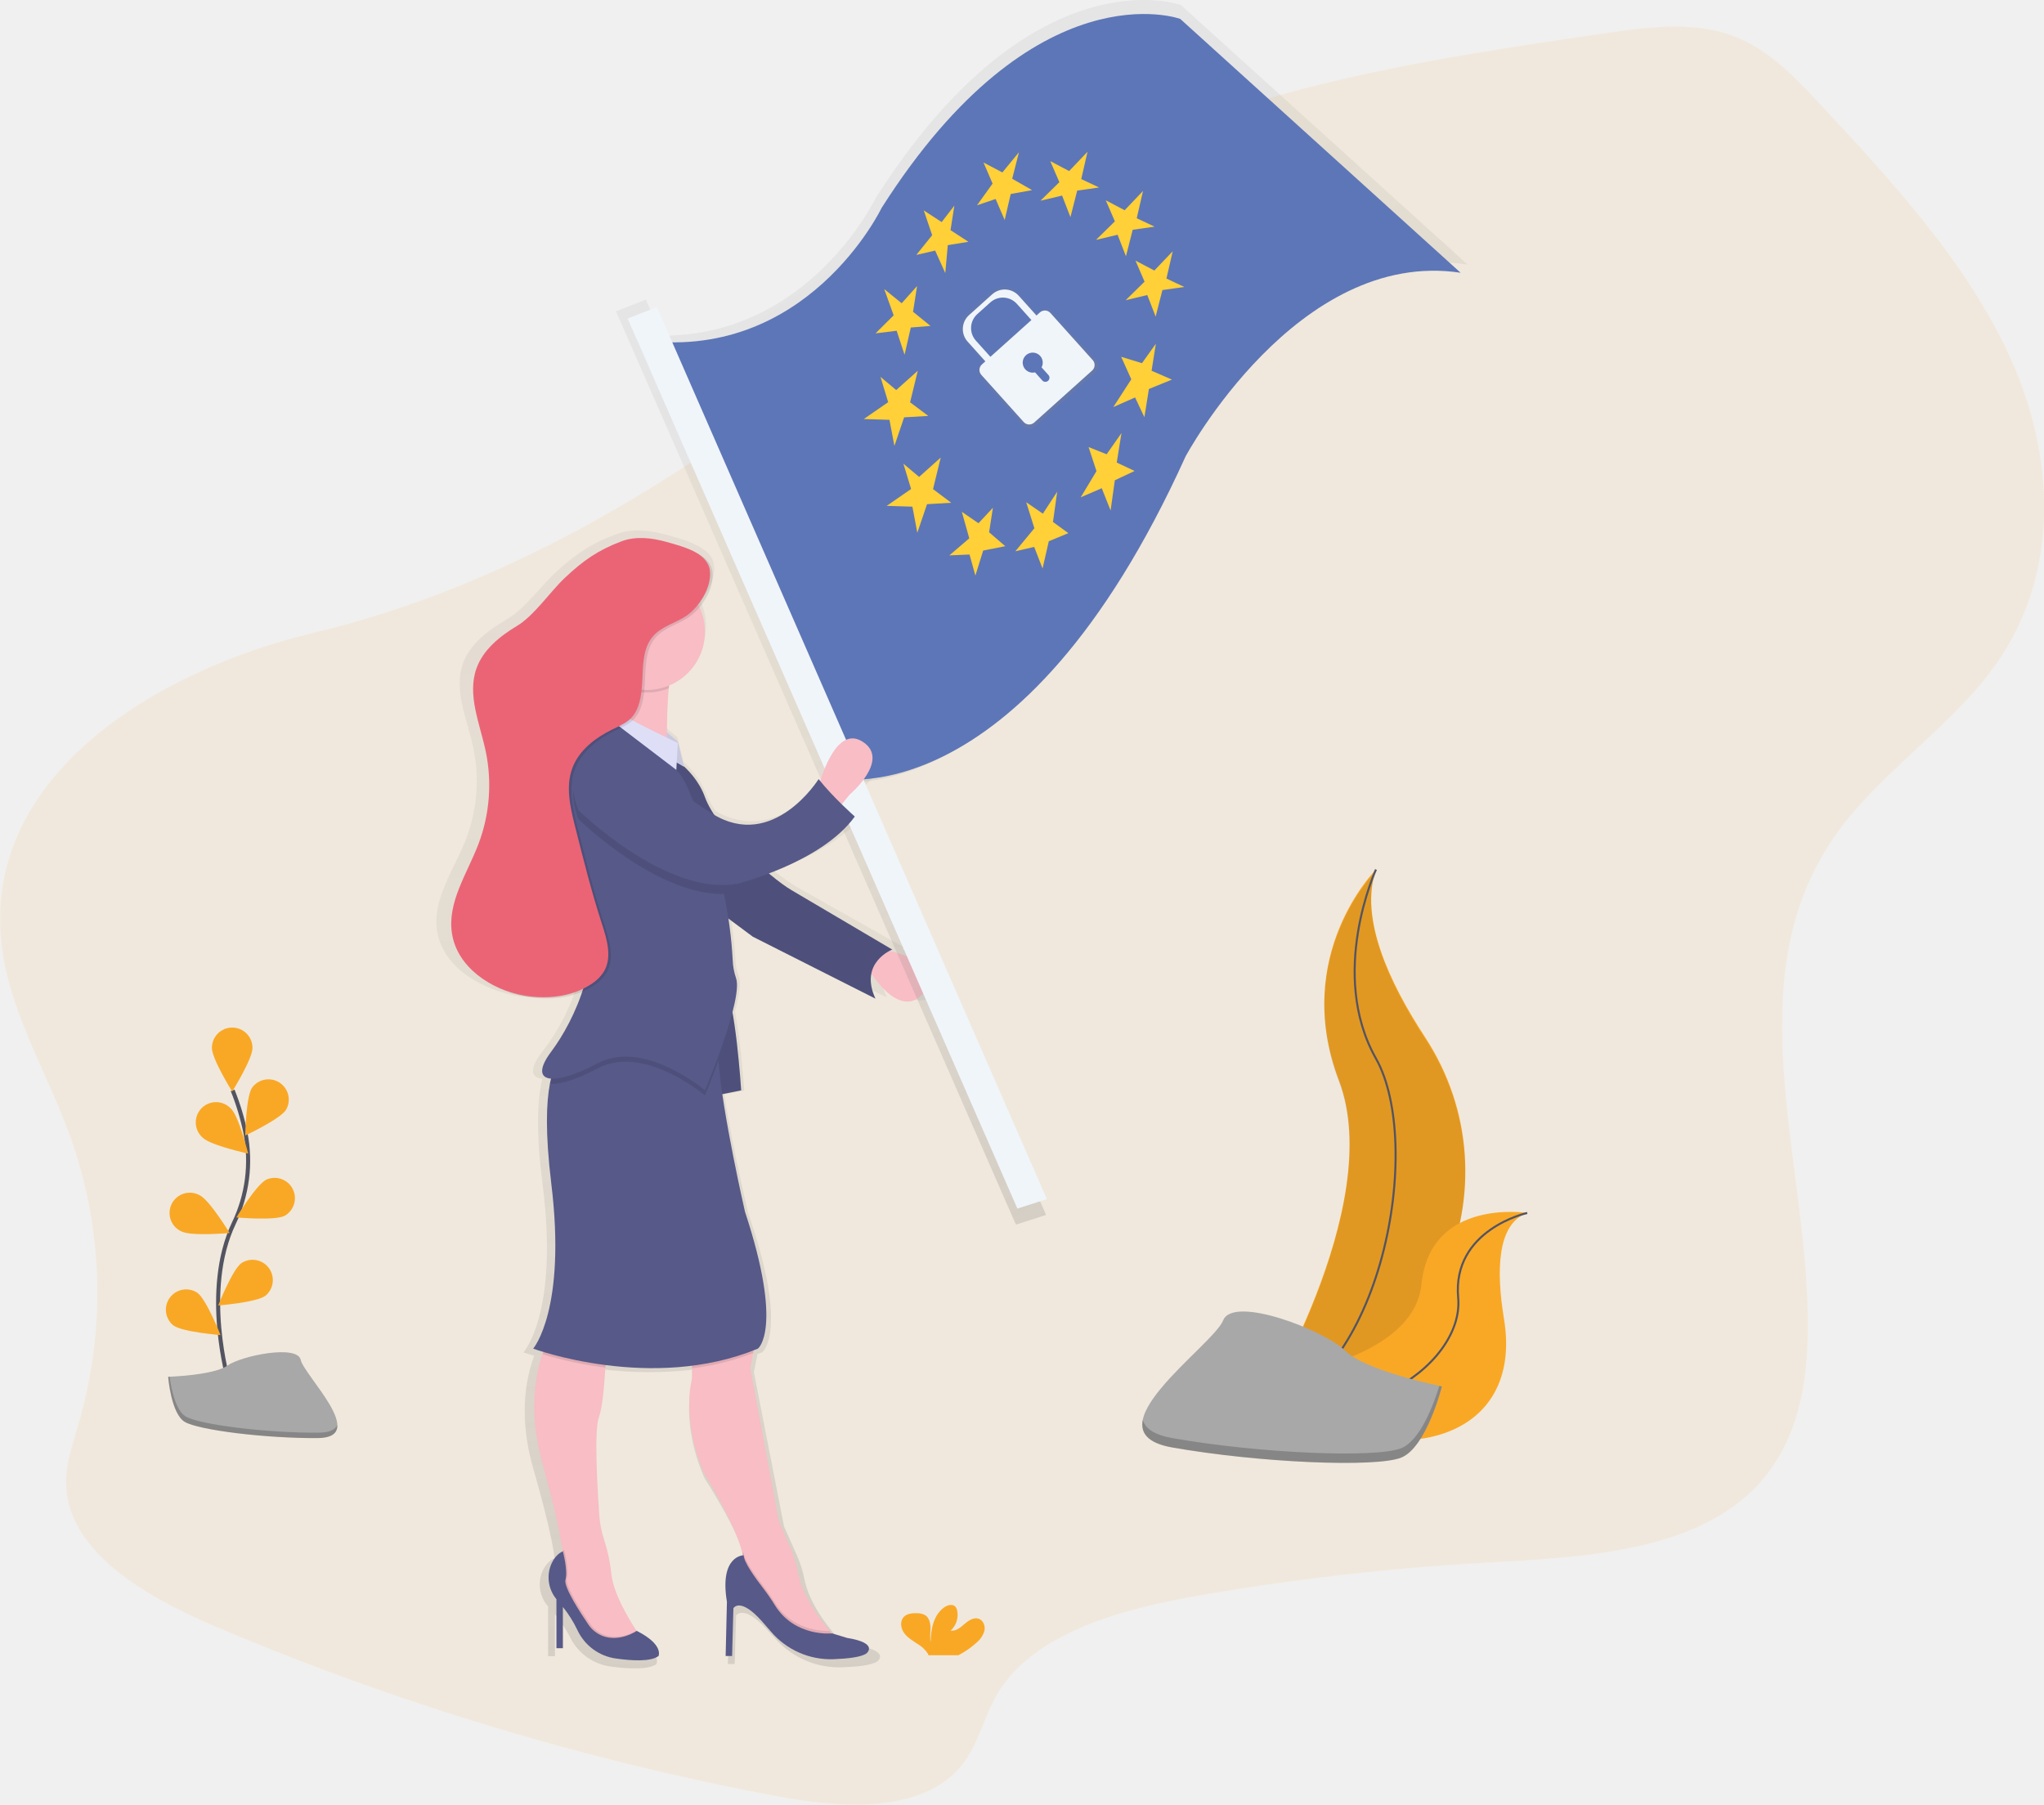
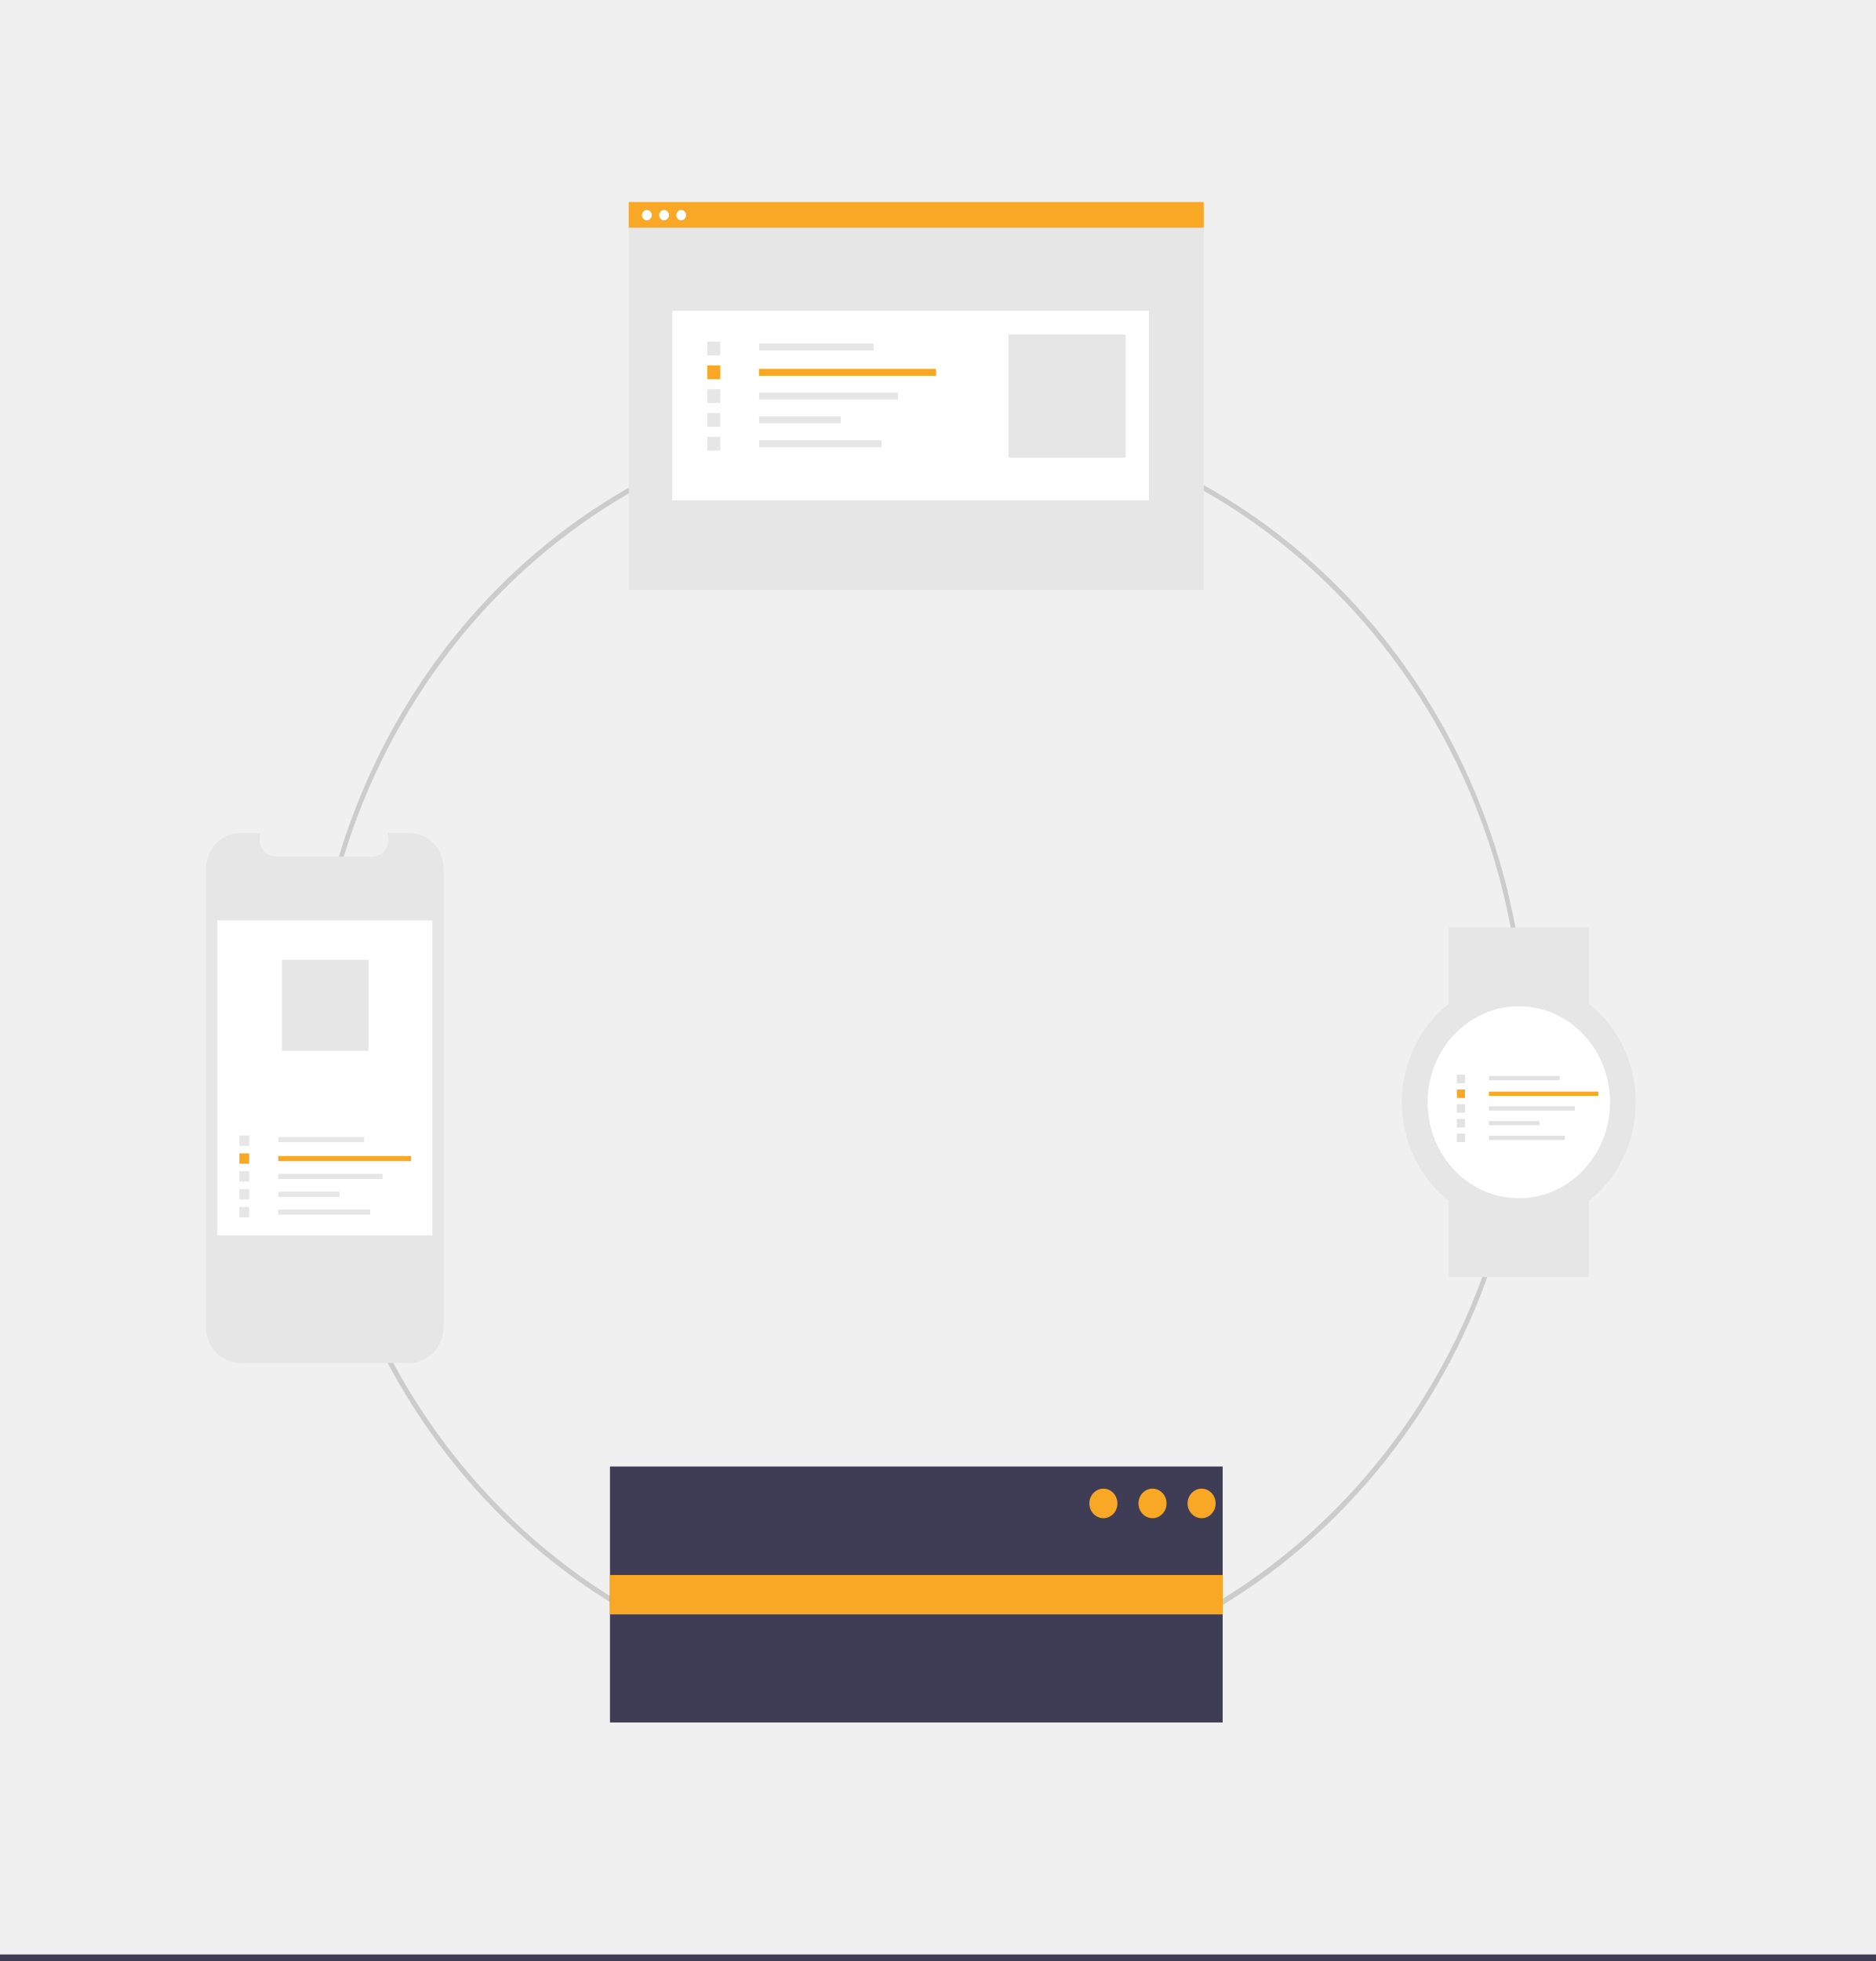
- <svg xmlns="http://www.w3.org/2000/svg" xmlns:xlink="http://www.w3.org/1999/xlink" id="5f644dbb-ed48-47f1-be71-e68d3bfa52e7" data-name="Layer 1" width="1006.98" height="889.13" viewBox="0 0 1006.98 889.13">
-   <defs>
-     <linearGradient id="0bbb0783-00db-46b0-92e3-e6ca2c0b643f" x1="436.86" y1="827.5" x2="436.86" y2="266.81" gradientUnits="userSpaceOnUse">
-       <stop offset="0" stop-color="gray" stop-opacity="0.25" />
-       <stop offset="0.54" stop-color="gray" stop-opacity="0.12" />
-       <stop offset="1" stop-color="gray" stop-opacity="0.1" />
-     </linearGradient>
-     <linearGradient id="307dda9f-981d-4ff4-9930-3a0d53b6cae3" x1="729.55" y1="449.33" x2="729.55" y2="-37.39" gradientTransform="translate(-70.12 529.44) rotate(-34.67)" xlink:href="#0bbb0783-00db-46b0-92e3-e6ca2c0b643f" />
-     <linearGradient id="7f05ddf0-0286-4412-8910-1e0b2c479f08" x1="752.36" y1="126.67" x2="752.36" y2="59.43" gradientTransform="translate(-70.12 529.44) rotate(-34.67)" xlink:href="#0bbb0783-00db-46b0-92e3-e6ca2c0b643f" />
-   </defs>
-   <path d="M97,468.18c3,33.76,22.14,64.32,33.82,96.47a228.68,228.68,0,0,1,4.45,142c-2.78,9.58-6.21,19.19-6.21,29,0,33.82,38.53,56.27,73.54,71.2a1340.62,1340.62,0,0,0,276.82,83.64c31.07,5.87,69.88,8.4,89.54-13.67,9.44-10.6,11.72-24.44,18.65-36.33,17.67-30.31,60.67-42.1,99.26-48.84a1212.54,1212.54,0,0,1,140.67-16.19c47.48-2.67,101.39-5,132.86-36.17,20-19.82,25.82-47.17,26.62-73,2.61-84.74-37.88-176.44,14.09-249.83,21.79-30.78,57.37-53.26,79-84.13,31.31-44.73,28.61-101.54,7.41-149.21s-58.75-88.2-95.76-127.92C979.46,42.06,966.4,28.4,948,22.31c-19.13-6.34-40.82-3.43-61.33-.43C793.39,35.5,696.54,50.33,618.3,97.11c-38.86,23.23-71.32,53.36-106,81.07C437.44,238.06,350.67,293.36,251.79,317,171.45,336.2,89.73,388,97,468.18Z" transform="translate(-96.51 -5.43)" fill="#f9a826" opacity="0.1" />
-   <path d="M540.77,473.09a15.42,15.42,0,0,1,1.46-.66S501,449.2,489.52,442.75a96.8,96.8,0,0,1-11.84-8.33c14.34-5.2,34.4-14.49,45-28.44,0,0-3-2.5-6.85-6.13l4.14-4.84s21.62-17.42,6.76-26.45c-12.08-7.34-19.7,12.15-22.13,19.72l-.85-1s-23.26,35.53-54.63,17.86a43,43,0,0,1-4.84-8.83,39.93,39.93,0,0,0-11-15.42l-3.19-12.33-5.69-4.69c0-6.74.22-14.85,1-22q.07-.68.15-1.35c11-4.37,18.76-14.73,18.76-26.82a27.82,27.82,0,0,0-2.84-12.26c4.45-5.09,7.68-12,6.72-18-.75-4.65-4.72-7.68-9.48-9.82-4.58-2.32-10.18-3.68-14.37-4.82-7.71-2.09-16.13-3.08-23.63-.37-12.4,4.47-20.06,9.62-29.7,18.31-7.62,6.87-16,18.83-25,24S328.2,322.61,324.71,332c-4.92,13.28,1.82,27.55,4.86,41.33a79.42,79.42,0,0,1-3.82,46.43c-5.9,14.75-16.45,29.16-13.86,44.75,2,11.84,11.37,21,22.9,26.29A57.8,57.8,0,0,0,351,496c9.71,1.59,20.08,1.08,29.05-2.59a107.73,107.73,0,0,1-16.21,30c-6.65,8.46-6,13.06-.12,13.5q-.31,1.19-.58,2.53c-1.91,9.37-2.52,24.7.7,49.78,8.11,63.23-9.46,82.58-9.46,82.58s1.88.66,5.28,1.64q-.21.57-.42,1.17c-3.72,10.56-7.24,29.16-.12,54,7.67,26.7,9.92,39,10.57,44.28l0,.31c-.77.3-3.57,1.63-5.63,5.78a16.42,16.42,0,0,0,2.46,18v24.5h3.38V800.83a58.32,58.32,0,0,1,7.57,11.51,26.11,26.11,0,0,0,20.14,14.26c8.7,1.18,18.3,1.61,22.3-1.26,0,0,3-5.65-11.35-12.5l-.12-.18c-4.72-6.88-12-18.82-13.1-28.19a78.33,78.33,0,0,0-3.7-16.89h0A49.62,49.62,0,0,1,389,754.83c-1-13.29-2.74-42.42-.16-48.85,1.74-4.33,2.77-15.2,3.35-24.7,0-.43.05-.86.08-1.28a188.88,188.88,0,0,0,45.23.33v6.3s-6.08,19.36,6.08,47.1c0,0,16.49,25.19,20.22,40.07q.16.64.29,1.25c-2.21.26-11.95,2.55-8.34,23.19l-.68,27.1h3.38l.68-23.87s3.38-5.81,14.87,6.45q2.61,2.79,4.72,5.17a41.93,41.93,0,0,0,32.82,13.84c7.38-.26,14.43-1,17.19-2.88,0,0,6.76-5.16-10.14-7.74L510.81,814l-.29,0-1.11-1.24c-5.9-6.68-14.47-18-16.66-29.5a53,53,0,0,0-3.66-11.52l-6.32-14.22L467.9,681.46s.78-3.34,1.54-7.43c.08-.45.17-.92.25-1.38l2.26-.87s13.52-9.68-6.76-68.39c0,0-7.88-32.7-11.87-58.75l9.84-1.89s-1.52-23-4.55-39c2-7.5,3.1-14,1.85-17.18a29.93,29.93,0,0,1-1.72-9,206.09,206.09,0,0,0-2.23-20.71l12.73,9,64.2,31c-2.46-5.06-2.85-9.21-2.14-12.56,4.68,6.69,17.1,21.62,27.82,9.33C570.06,481.2,549.16,475,540.77,473.09Z" transform="translate(-96.51 -5.43)" fill="url(#0bbb0783-00db-46b0-92e3-e6ca2c0b643f)" />
-   <path d="M531.63,473.3s33.09,5.73,20.36,21-28-12.09-28-12.09Z" transform="translate(-96.51 -5.43)" fill="#f8bdc5" />
-   <path d="M421.54,374.67s16.54,7.64,22.27,23.54,31.82,39.45,42.63,45.82,49.63,29.27,49.63,29.27-16.54,6.36-8.27,24.18l-60.45-30.54L440,446.58Z" transform="translate(-96.51 -5.43)" fill="#575988" />
-   <path d="M421.54,374.67s16.54,7.64,22.27,23.54,31.82,39.45,42.63,45.82,49.63,29.27,49.63,29.27-16.54,6.36-8.27,24.18l-60.45-30.54L440,446.58Z" transform="translate(-96.51 -5.43)" opacity="0.1" />
-   <path d="M678.25,7.9s-72.88-26.62-150.38,95.21c0,0-32.58,68-105.38,67.73l-7.8-17.78L400,158.83l197,450,14.86-4.77L519.08,390.92c30.78-2.36,99.37-24.52,161.93-162.65,0,0,56.2-104.9,138.5-92.5Z" transform="translate(-96.51 -5.43)" fill="url(#307dda9f-981d-4ff4-9930-3a0d53b6cae3)" />
-   <path d="M410.51,172.8,506,388.74s92.6,22.6,174.6-158.44c0,0,55-102.61,135.48-90.48L677.94,14.73s-71.3-26-147.1,93.14C530.83,107.87,493.85,185.12,410.51,172.8Z" transform="translate(-96.51 -5.43)" fill="#5d76b7" />
-   <polygon points="435.62 142.44 440.26 155.38 431.33 164.25 441.74 162.97 445.63 174.81 448.71 161.37 458.4 160.59 449.81 153.62 451.8 140.94 444.21 149.42 435.62 142.44" fill="#ffd037" />
-   <polygon points="455.1 103.68 459.23 115.89 451.42 125.6 460.71 123.47 465.69 134.56 466.93 120.79 477.09 119.14 468.28 113.4 470.16 101.33 463.91 109.42 455.1 103.68" fill="#ffd037" />
-   <polygon points="484.53 80.09 489 90.45 481.33 101.14 490.49 98.04 494.96 108.4 497.93 95.58 508.46 93.68 498.66 88.07 502 75 493.82 84.96 484.53 80.09" fill="#ffd037" />
-   <polygon points="517.42 79.4 521.9 89.76 512.6 98.89 523.24 96.37 527.35 106.98 530.69 93.91 541.47 92.38 532.68 88.23 535.76 74.79 526.72 84.28 517.42 79.4" fill="#ffd037" />
-   <polygon points="544.77 98.7 549.24 109.06 539.95 118.19 550.59 115.67 554.7 126.28 558.03 113.21 568.81 111.68 560.02 107.53 563.11 94.09 554.06 103.58 544.77 98.7" fill="#ffd037" />
-   <polygon points="559.4 128.41 563.87 138.77 554.58 147.9 565.21 145.38 569.33 155.99 572.66 142.92 583.44 141.39 574.65 137.24 577.74 123.8 568.69 133.29 559.4 128.41" fill="#ffd037" />
-   <polygon points="552.35 175.81 557.33 186.9 548.48 200.56 559.2 195.83 563.79 205.57 566.01 191.66 577.35 187.04 567.33 182.67 569.43 169.38 562.6 178.95 552.35 175.81" fill="#ffd037" />
-   <polygon points="536.29 220.29 540.18 232.13 532.42 245.03 542.78 240.56 547.14 251.54 549.22 236.64 558.96 232.06 550.17 227.91 552.5 213.38 545.19 223.82 536.29 220.29" fill="#ffd037" />
-   <polygon points="505.57 247.46 509.59 260.28 500.21 271.62 509.5 269.49 513.62 280.11 516.7 266.67 526.33 262.7 518.75 257.18 520.83 242.29 513.77 253.09 505.57 247.46" fill="#ffd037" />
-   <polygon points="473.85 252.18 477.51 265.25 467.7 273.65 477.64 273.23 480.52 283.62 484.36 271.27 495.25 269.12 487.28 262.26 489.16 250.19 482.05 257.81 473.85 252.18" fill="#ffd037" />
-   <polygon points="445.07 228.48 448.85 240.94 436.83 249.25 449.49 249.65 451.92 262.5 456.71 248.42 468.61 247.72 459.66 241 463.44 225.46 452.8 234.98 445.07 228.48" fill="#ffd037" />
-   <polygon points="433.78 185.7 437.56 198.16 425.54 206.47 438.2 206.86 440.63 219.72 445.42 205.63 457.32 204.94 448.36 198.22 452.15 182.68 441.51 192.19 433.78 185.7" fill="#ffd037" />
-   <path d="M636.68,183.14l-22-24.47a3.83,3.83,0,0,0-5.41-.29L607.5,160l-9.2-10.25a9.75,9.75,0,0,0-13.77-.74l-12,10.77a9.75,9.75,0,0,0-.74,13.77l9.2,10.25-1.79,1.61a3.83,3.83,0,0,0-.29,5.41l22,24.47a3.83,3.83,0,0,0,5.41.29l30.08-27A3.83,3.83,0,0,0,636.68,183.14ZM576.07,173a9.75,9.75,0,0,1,.74-13.77l6.75-6.06a9.75,9.75,0,0,1,13.77.74l7.55,8.41-21.26,19.08Zm34.08,13.86,3.56,4a2.14,2.14,0,1,1-3.19,2.87l-3.76-4.19a5.2,5.2,0,1,1,3.39-2.65Z" transform="translate(-96.51 -5.43)" fill="url(#7f05ddf0-0286-4412-8910-1e0b2c479f08)" />
-   <path d="M585.31,150.45l-11.39,10.23a9.26,9.26,0,0,0-.7,13.08l9.65,10.75,2.49-2.24-8.08-9a9.26,9.26,0,0,1,.7-13.08l6.41-5.75a9.26,9.26,0,0,1,13.08.7l8.08,9,2.49-2.24-9.65-10.75A9.26,9.26,0,0,0,585.31,150.45Z" transform="translate(-96.51 -5.43)" fill="#f0f5fa" />
-   <path d="M608.82,159.37,580.25,185a3.64,3.64,0,0,0-.28,5.14l20.87,23.24a3.64,3.64,0,0,0,5.14.28L634.56,188a3.64,3.64,0,0,0,.28-5.14L614,159.65A3.64,3.64,0,0,0,608.82,159.37Zm.81,27.05,3.38,3.77a2,2,0,1,1-3,2.72l-3.57-4a4.94,4.94,0,1,1,3.22-2.51Z" transform="translate(-96.51 -5.43)" fill="#f0f5fa" />
-   <polygon points="309.21 156.95 501.22 595.5 515.75 590.83 323.61 151.3 309.21 156.95" fill="#f0f5fa" />
-   <path d="M499.81,393.12s7.64-31.18,21.64-22.27-6.36,26.09-6.36,26.09l-5.73,7Z" transform="translate(-96.51 -5.43)" fill="#f8bdc5" />
-   <polygon points="326.69 359.16 333.94 365.42 337 377.84 332.03 374.96 332.03 365.42 326.68 364.78 326.69 359.16" fill="#dedff7" />
-   <polygon points="326.69 359.16 333.94 365.42 337 377.84 332.03 374.96 332.03 365.42 326.68 364.78 326.69 359.16" opacity="0.1" />
-   <path d="M444.77,490.48,449,545.21l12.65-2.55s-2.81-44.54-8.43-52.18S444.77,490.48,444.77,490.48Z" transform="translate(-96.51 -5.43)" fill="#575988" />
-   <path d="M444.77,490.48,449,545.21l12.65-2.55s-2.81-44.54-8.43-52.18S444.77,490.48,444.77,490.48Z" transform="translate(-96.51 -5.43)" opacity="0.1" />
-   <path d="M413.9,814.38l-20.36,3.18-11.45-8.91-8.27-26.09V773a21.06,21.06,0,0,0-.23-3.42c-.61-5.17-2.73-17.33-10-43.67-6.71-24.47-3.39-42.81.11-53.22a47.11,47.11,0,0,1,4.34-9.77h27.36s-.15,7.59-.66,16.36c-.55,9.37-1.51,20.1-3.16,24.37-2.44,6.34-.77,35.07.15,48.18a51,51,0,0,0,2.49,12.56h0a80.4,80.4,0,0,1,3.49,16.66c1,9.25,7.89,21,12.33,27.81C412.3,812.24,413.9,814.38,413.9,814.38Z" transform="translate(-96.51 -5.43)" fill="#f8bdc5" />
-   <path d="M510.63,815l-8.91,2.55-17.18-7L462.9,787.65V774.93a24.28,24.28,0,0,0-.69-4.38c-3.51-14.68-19-39.52-19-39.52-11.45-27.36-5.73-46.45-5.73-46.45V664.84s29.91-10.18,31.18-6.36c.71,2.14-.18,8.51-1.09,13.67-.72,4-1.45,7.32-1.45,7.32l14,75.09,5.95,14a54,54,0,0,1,3.44,11.36c2.07,11.31,10.14,22.5,15.69,29.09C508.3,812.76,510.63,815,510.63,815Z" transform="translate(-96.51 -5.43)" fill="#f8bdc5" />
-   <path d="M413.9,814.38l-20.36,3.18-11.45-8.91-8.27-26.09V773a21.06,21.06,0,0,0-.23-3.42,4.76,4.76,0,0,1,.87-.4s2.55,9.55,1.27,14c-1,3.55,7.67,16.81,11.24,22A15.07,15.07,0,0,0,394.3,811c6.95,2.46,13.62-.86,15.8-2.14C412.3,812.24,413.9,814.38,413.9,814.38Z" transform="translate(-96.51 -5.43)" opacity="0.1" />
-   <path d="M410.21,809s-8.06,5.62-16.55,2.61a15.06,15.06,0,0,1-7.33-5.78c-3.57-5.23-12.26-18.49-11.24-22,1.27-4.45-1.27-14-1.27-14s-3.23,1-5.5,5.78a16.81,16.81,0,0,0,2.32,17.78v24.16h3.18V797.21a57.84,57.84,0,0,1,7.13,11.35,24.67,24.67,0,0,0,19,14.06c8.19,1.16,17.23,1.59,21-1.24C420.9,821.38,423.7,815.81,410.21,809Z" transform="translate(-96.51 -5.43)" fill="#575988" />
-   <path d="M510.63,815l-8.91,2.55-17.18-7L462.9,787.65V774.93a24.28,24.28,0,0,0-.69-4.38,4.71,4.71,0,0,1,.69-.07c0,3.31,5.64,11.19,9.6,16.3a99.84,99.84,0,0,1,5.77,8.35c8.24,13.28,22.51,14,26.9,13.92C508.3,812.76,510.63,815,510.63,815Z" transform="translate(-96.51 -5.43)" opacity="0.1" />
-   <path d="M462.9,771.74s-12.09,0-8.27,22.91L454,821.38h3.18l.64-23.54s3.18-5.73,14,6.36q2.46,2.75,4.45,5.1a38.65,38.65,0,0,0,30.91,13.65c6.94-.26,13.59-1,16.19-2.84,0,0,6.36-5.09-9.55-7.64l-7.32-2.23s-18.39,2-28.22-13.85A98.87,98.87,0,0,0,472.5,788C468.55,782.93,462.9,775.05,462.9,771.74Z" transform="translate(-96.51 -5.43)" fill="#575988" />
-   <path d="M368.09,662.93h27.36s-.15,7.59-.66,16.36a193.24,193.24,0,0,1-31-6.59A47.11,47.11,0,0,1,368.09,662.93Z" transform="translate(-96.51 -5.43)" opacity="0.1" />
-   <path d="M467.53,672.15a126.66,126.66,0,0,1-30.09,7.48V664.84s29.91-10.18,31.18-6.36C469.34,660.62,468.45,667,467.53,672.15Z" transform="translate(-96.51 -5.43)" opacity="0.1" />
-   <path d="M469.9,669.93c-52.18,21.64-110.72,0-110.72,0s16.54-19.09,8.91-81.45c-3-24.73-2.46-39.85-.66-49.1,2.73-14.07,8.29-14.53,8.29-14.53l75.09-8.91c-.67,2.55-.71,6.85-.34,12.2,1.79,25.34,13.06,74.34,13.06,74.34C482.63,660.39,469.9,669.93,469.9,669.93Z" transform="translate(-96.51 -5.43)" fill="#575988" />
-   <path d="M429.81,328.85c-1.94,2.91-3.11,8.85-3.81,15.69-1.57,15.58-.65,35.85-.65,35.85s-38.82,21-29.91-6.36A68.36,68.36,0,0,0,391,323.13S436.18,319.31,429.81,328.85Z" transform="translate(-96.51 -5.43)" fill="#f8bdc5" />
-   <path d="M429.81,328.85c-1.94,2.91-3.11,8.85-3.81,15.69a28.64,28.64,0,0,1-29-4.4,65.09,65.09,0,0,0-6-17S436.18,319.31,429.81,328.85Z" transform="translate(-96.51 -5.43)" opacity="0.1" />
-   <circle cx="318.66" cy="311.33" r="28.64" fill="#f8bdc5" />
-   <path d="M450.47,528.14c-3.49,9.58-6.66,17.07-6.66,17.07S413.9,519.75,391,531.85c-10.81,5.7-19.06,8.15-23.56,7.53,2.73-14.07,8.29-14.53,8.29-14.53l75.09-8.91C450.14,518.49,450.1,522.78,450.47,528.14Z" transform="translate(-96.51 -5.43)" opacity="0.1" />
-   <path d="M443.81,542.66S413.9,517.21,391,529.3s-34.36,9.55-22.91-5.73,26.73-47.73,15.27-71.91-15.91-62.36-7-72.54,17.18-21.64,17.18-24.18c0,0,32.45,23.54,38.82,33.09,1.83,2.74,4.82,9.74,8.14,18.33,1.79,4.64,3.69,9.74,5.56,14.88a189.19,189.19,0,0,1,7.1,24.7,208.84,208.84,0,0,1,4.31,32.5,30.76,30.76,0,0,0,1.62,8.86C462.9,497.48,443.81,542.66,443.81,542.66Z" transform="translate(-96.51 -5.43)" fill="#575988" />
-   <path d="M430.45,371.49l-.75,13.28-36.74-28s-.7-5.62,8.85.1S430.45,371.49,430.45,371.49Z" transform="translate(-96.51 -5.43)" fill="#dedff7" />
-   <path d="M453.15,445.94c-33.61.62-71.7-36.91-71.7-36.91-13.36-35.63,31.82-28,31.82-28s3.72,9.58,27.23,25.33c1.79,4.64,3.69,9.74,5.56,14.88A189.19,189.19,0,0,1,453.15,445.94Z" transform="translate(-96.51 -5.43)" opacity="0.1" />
-   <path d="M381.45,404.58s43.27,42.63,78.27,36.27c0,0,41.36-10.18,57.91-33.09,0,0-10.82-9.55-17.82-18.45,0,0-22.27,35.63-52.18,17.18s-34.36-29.91-34.36-29.91S368.09,368.94,381.45,404.58Z" transform="translate(-96.51 -5.43)" fill="#575988" />
-   <path d="M426.28,273.13c-7.26-2.06-15.19-3-22.25-.37-11.68,4.41-18.89,9.49-28,18.06-7.18,6.77-15.08,18.57-23.53,23.65s-16.71,11.7-20,21c-4.63,13.1,1.71,27.17,4.58,40.76a81.81,81.81,0,0,1-3.6,45.79c-5.56,14.54-15.49,28.76-13,44.14,2.61,16.45,19.12,27.61,35.53,30.42,11.18,1.92,23.28.74,32.78-5.44a20,20,0,0,0,6.6-6.5c4.05-7,1.39-15.81-1.11-23.51-5.12-15.77-9.16-31.87-13.21-47.95-2.36-9.39-4.7-19.46-1.36-28.55,3.26-8.87,11.39-15.08,19.89-19.22,3.33-1.62,6.88-3.08,9.38-5.8a16.13,16.13,0,0,0,3.13-5.31c4.28-11.41-.52-26.13,7.74-35.1,4.2-4.56,10.67-6.14,15.85-9.55,6.54-4.31,13-14.49,11.77-22.75C446.13,278.2,433.79,275.26,426.28,273.13Z" transform="translate(-96.51 -5.43)" opacity="0.1" />
-   <path d="M425,272.49c-7.26-2.06-15.19-3-22.25-.37-11.68,4.41-18.89,9.49-28,18.06-7.18,6.77-15.08,18.57-23.53,23.65s-16.71,11.7-20,21c-4.63,13.1,1.71,27.17,4.58,40.76a81.81,81.81,0,0,1-3.6,45.79c-5.56,14.54-15.49,28.76-13,44.14,2.61,16.45,19.12,27.61,35.53,30.42,11.18,1.92,23.28.74,32.78-5.44a20,20,0,0,0,6.6-6.5c4.05-7,1.39-15.81-1.11-23.51-5.12-15.77-9.16-31.87-13.21-47.95-2.36-9.39-4.7-19.46-1.36-28.55,3.26-8.87,11.39-15.08,19.89-19.22,3.33-1.62,6.88-3.08,9.38-5.8a16.13,16.13,0,0,0,3.13-5.31c4.28-11.41-.52-26.13,7.74-35.1,4.2-4.56,10.67-6.14,15.85-9.55,6.54-4.31,13-14.49,11.77-22.75C444.86,277.57,432.52,274.62,425,272.49Z" transform="translate(-96.51 -5.43)" fill="#eb6475" />
-   <path d="M209.19,686.35s-13.26-45,2.49-78.14a71.09,71.09,0,0,0,5.75-44.6,119.57,119.57,0,0,0-6.31-20.93" transform="translate(-96.51 -5.43)" fill="none" stroke="#535461" stroke-miterlimit="10" stroke-width="2" />
-   <path d="M220.9,521.74c0,5.52-10,21.51-10,21.51s-10-16-10-21.51a10,10,0,0,1,20,0Z" transform="translate(-96.51 -5.43)" fill="#f9a826" />
-   <path d="M237.41,552.29c-3,4.63-20.08,12.63-20.08,12.63s.31-18.86,3.31-23.49a10,10,0,0,1,16.77,10.86Z" transform="translate(-96.51 -5.43)" fill="#f9a826" />
-   <path d="M236.69,604.51c-4.93,2.48-23.71.77-23.71.77s9.79-16.12,14.71-18.6a10,10,0,0,1,9,17.84Z" transform="translate(-96.51 -5.43)" fill="#f9a826" />
-   <path d="M227.25,643.9c-4.44,3.28-23.24,4.76-23.24,4.76s6.92-17.54,11.36-20.82a10,10,0,0,1,11.88,16.06Z" transform="translate(-96.51 -5.43)" fill="#f9a826" />
-   <path d="M196.37,566c4,3.84,22.39,7.83,22.39,7.83s-4.51-18.31-8.47-22.15A10,10,0,1,0,196.37,566Z" transform="translate(-96.51 -5.43)" fill="#f9a826" />
-   <path d="M185.91,612.19c4.93,2.48,23.71.77,23.71.77s-9.79-16.12-14.71-18.6a10,10,0,1,0-9,17.84Z" transform="translate(-96.51 -5.43)" fill="#f9a826" />
-   <path d="M181.9,658.49c4.44,3.28,23.24,4.76,23.24,4.76s-6.92-17.54-11.36-20.82a10,10,0,0,0-11.88,16.06Z" transform="translate(-96.51 -5.43)" fill="#f9a826" />
-   <path d="M577.66,814.74a11.67,11.67,0,0,0,3.83-5.78c.5-2.3-.48-5.05-2.68-5.89-2.46-.94-5.09.76-7.08,2.49s-4.28,3.69-6.89,3.32a10.48,10.48,0,0,0,3.24-9.81,4.1,4.1,0,0,0-.9-2c-1.37-1.46-3.84-.83-5.48.32-5.2,3.66-6.65,10.72-6.68,17.08-.52-2.29-.08-4.68-.1-7s-.66-5-2.64-6.22a8,8,0,0,0-4-.95c-2.34-.09-4.94.15-6.54,1.86-2,2.12-1.47,5.69.26,8s4.35,3.8,6.77,5.42a15,15,0,0,1,4.84,4.61,4.57,4.57,0,0,1,.36.82h14.65A40.83,40.83,0,0,0,577.66,814.74Z" transform="translate(-96.51 -5.43)" fill="#f9a826" />
-   <path d="M774.38,433.87s-41.84,41.84-18.22,103.92-40.49,165.32-40.49,165.32.69-.1,2-.32c85.93-15.17,128.62-113.44,80.84-186.45C780.71,489.19,766.13,457.35,774.38,433.87Z" transform="translate(-96.51 -5.43)" fill="#f9a826" />
-   <path d="M774.38,434.56s-41.84,41.84-18.22,103.92S715.67,703.8,715.67,703.8s.69-.1,2-.32C803.56,688.31,846.25,590,798.47,517,780.71,489.89,766.13,458,774.38,434.56Z" transform="translate(-96.51 -5.43)" opacity="0.1" />
-   <path d="M774.38,433.87s-23.62,51.28,0,93.12,4,159.25-58.71,176.12" transform="translate(-96.51 -5.43)" fill="none" stroke="#535461" stroke-miterlimit="10" />
-   <path d="M848.89,603.08s-47.74-7.6-52.09,35.18S705,687,705,687l1.64,1.09c72.2,47.4,141.23,30.19,130.82-32.75C833.6,631.93,833.91,608.43,848.89,603.08Z" transform="translate(-96.51 -5.43)" fill="#f9a826" />
-   <path d="M848.89,603.08s-37.06,8.13-34,41.83S759.85,719,705,687" transform="translate(-96.51 -5.43)" fill="none" stroke="#535461" stroke-miterlimit="10" />
-   <path d="M806.89,688.54S769.29,681,759.26,671s-55.15-27.57-60.16-15S631.42,711.1,674,718.62s100.27,10,112.8,5S806.89,688.54,806.89,688.54Z" transform="translate(-96.51 -5.43)" fill="#a8a8a8" />
-   <path d="M674,714c42.62,7.52,100.27,10,112.8,5,9.55-3.82,16.18-22.16,18.8-30.7l1.25.26s-7.52,30.08-20.05,35.09-70.19,2.51-112.8-5c-12.3-2.17-15.82-7.27-14.49-13.72C660.59,709.11,664.88,712.35,674,714Z" transform="translate(-96.51 -5.43)" opacity="0.2" />
-   <path d="M179.36,683.8s22.41-.69,29.16-5.5,34.47-10.55,36.14-2.84S278.33,713.82,253,714s-58.78-3.94-65.52-8S179.36,683.8,179.36,683.8Z" transform="translate(-96.51 -5.43)" fill="#a8a8a8" />
-   <path d="M253.48,711.34c-25.3.2-58.78-3.94-65.52-8-5.13-3.13-7.18-14.34-7.86-19.52l-.75,0s1.42,18.07,8.16,22.18,40.22,8.25,65.52,8c7.3-.06,9.82-2.66,9.69-6.5C261.7,709.84,258.92,711.29,253.48,711.34Z" transform="translate(-96.51 -5.43)" opacity="0.2" />
+ <svg xmlns="http://www.w3.org/2000/svg" id="b5d1da7b-a9c6-4711-8d73-fa7937ec989e" data-name="Layer 1" width="574" height="600" viewBox="0 0 574 600" version="1.1">
+   <defs id="defs131" />
+   <rect y="598" width="888" height="2" id="rect38" x="0" style="fill:#3f3d56" />
+   <g id="g916" transform="matrix(0.7156292,0,0,0.7529977,-37.3352,61.80586)">
+     <path style="fill:#cccccc" id="path4" d="m 444.936,604.807 a 260.064,260.064 0 1 1 183.894,-76.171 258.365,258.365 0 0 1 -183.894,76.171 z m 0,-518.129 c -142.297,0 -258.064,115.768 -258.064,258.065 0,142.297 115.768,258.064 258.064,258.064 C 587.232,602.807 703,487.04 703,344.743 703,202.446 587.232,86.678 444.936,86.678 Z" />
+     <rect style="fill:#3f3d56" id="rect8" height="104" width="262" y="513.807" x="313" />
+     <rect style="fill:#f9a826" id="rect14" height="16" width="262" y="557.904" x="313" />
+     <circle style="fill:#f9a826" id="circle20" r="6" cy="528.807" cx="524" />
+     <circle style="fill:#f9a826" id="circle22" r="6" cy="528.807" cx="545" />
+     <circle style="fill:#f9a826" id="circle24" r="6" cy="528.807" cx="566" />
+     <path style="fill:#e6e6e6" id="path40" d="m 241.879,271.065 v 185.992 a 14.675,14.675 0 0 1 -14.672,14.672 H 154.928 A 14.677,14.677 0 0 1 140.25,457.056 V 271.065 A 14.677,14.677 0 0 1 154.928,256.392 h 8.768 a 6.978,6.978 0 0 0 6.455,9.606 h 41.208 a 6.978,6.978 0 0 0 6.455,-9.606 h 9.392 a 14.675,14.675 0 0 1 14.672,14.672 z" />
+     <rect style="fill:#ffffff" id="rect42" height="128" width="92" y="291.91" x="145.064" />
+     <rect style="fill:#e6e6e6" id="rect44" height="2.098" width="36.72" y="379.927" x="171.186" />
+     <rect style="fill:#f9a826" id="rect46" height="2.098" width="56.817" y="387.632" x="171.149" />
+     <rect style="fill:#e6e6e6" id="rect48" height="2.098" width="44.588" y="394.89" x="171.149" />
+     <rect style="fill:#e6e6e6" id="rect50" height="2.098" width="26.228" y="402.149" x="171.149" />
+     <rect style="fill:#e6e6e6" id="rect52" height="2.098" width="39.343" y="409.407" x="171.149" />
+     <rect style="fill:#e6e6e6" id="rect54" height="4.197" width="4.197" y="379.324" x="154.533" />
+     <rect style="fill:#f9a826" id="rect56" height="4.197" width="4.197" y="386.582" x="154.533" />
+     <rect style="fill:#e6e6e6" id="rect58" height="4.197" width="4.197" y="393.841" x="154.533" />
+     <rect style="fill:#e6e6e6" id="rect60" height="4.197" width="4.197" y="401.1" x="154.533" />
+     <rect style="fill:#e6e6e6" id="rect62" height="4.197" width="4.197" y="408.358" x="154.533" />
+     <rect style="fill:#e6e6e6" id="rect64" height="36.998" width="36.998" y="307.91" x="172.751" />
+     <rect style="fill:#e6e6e6" id="rect66" height="157.475" width="245.884" y="0.139" x="321.111" />
+     <rect style="fill:#ffffff" id="rect68" height="77.035" width="203.861" y="44.195" x="339.647" />
+     <rect style="fill:#e6e6e6" id="rect70" height="2.796" width="48.927" y="57.542" x="376.789" />
+     <rect style="fill:#f9a826" id="rect72" height="2.796" width="75.705" y="67.807" x="376.74" />
+     <rect style="fill:#e6e6e6" id="rect74" height="2.796" width="59.411" y="77.479" x="376.74" />
+     <rect style="fill:#e6e6e6" id="rect76" height="2.796" width="34.948" y="87.151" x="376.74" />
+     <rect style="fill:#e6e6e6" id="rect78" height="2.796" width="52.422" y="96.822" x="376.74" />
+     <rect style="fill:#e6e6e6" id="rect80" height="5.592" width="5.592" y="56.738" x="354.601" />
+     <rect style="fill:#f9a826" id="rect82" height="5.592" width="5.592" y="66.409" x="354.601" />
+     <rect style="fill:#e6e6e6" id="rect84" height="5.592" width="5.592" y="76.081" x="354.601" />
+     <rect style="fill:#e6e6e6" id="rect86" height="5.592" width="5.592" y="85.753" x="354.601" />
+     <rect style="fill:#e6e6e6" id="rect88" height="5.592" width="5.592" y="95.424" x="354.601" />
+     <rect style="fill:#e6e6e6" id="rect90" height="50.059" width="50.059" y="53.848" x="483.445" />
+     <rect style="fill:#f9a826" y="2.1289061e-06" id="rect92" height="10.446" width="245.884" x="321.006" />
+     <circle style="fill:#ffffff" id="circle94" r="2.097" cy="5.341" cx="328.768" />
+     <circle style="fill:#ffffff" id="circle96" r="2.097" cy="5.341" cx="336.117" />
+     <circle style="fill:#ffffff" id="circle98" r="2.097" cy="5.341" cx="343.466" />
+     <rect style="fill:#e6e6e6" id="rect100" height="31" width="60" y="294.807" x="671.648" />
+     <rect style="fill:#e6e6e6" id="rect102" height="31" width="60" y="405.807" x="671.648" />
+     <circle style="fill:#e6e6e6" id="circle104" r="50" cy="365.807" cx="701.648" />
+     <circle style="fill:#ffffff" id="circle106" r="39" cy="365.807" cx="701.648" />
+     <rect style="fill:#e2e2e2" id="rect108" height="1.728" width="30.247" y="355.122" x="688.877" />
+     <rect style="fill:#f9a826" id="rect110" height="1.728" width="46.802" y="361.468" x="688.846" />
+     <rect style="fill:#e2e2e2" id="rect112" height="1.728" width="36.728" y="367.447" x="688.846" />
+     <rect style="fill:#e2e2e2" id="rect114" height="1.728" width="21.605" y="373.426" x="688.846" />
+     <rect style="fill:#e2e2e2" id="rect116" height="1.728" width="32.407" y="379.405" x="688.846" />
+     <rect style="fill:#e2e2e2" id="rect118" height="3.457" width="3.457" y="354.625" x="675.16" />
+     <rect style="fill:#f9a826" id="rect120" height="3.457" width="3.457" y="360.604" x="675.16" />
+     <rect style="fill:#e2e2e2" id="rect122" height="3.457" width="3.457" y="366.583" x="675.16" />
+     <rect style="fill:#e2e2e2" id="rect124" height="3.457" width="3.457" y="372.562" x="675.16" />
+     <rect style="fill:#e2e2e2" id="rect126" height="3.457" width="3.457" y="378.541" x="675.16" />
+   </g>
</svg>
